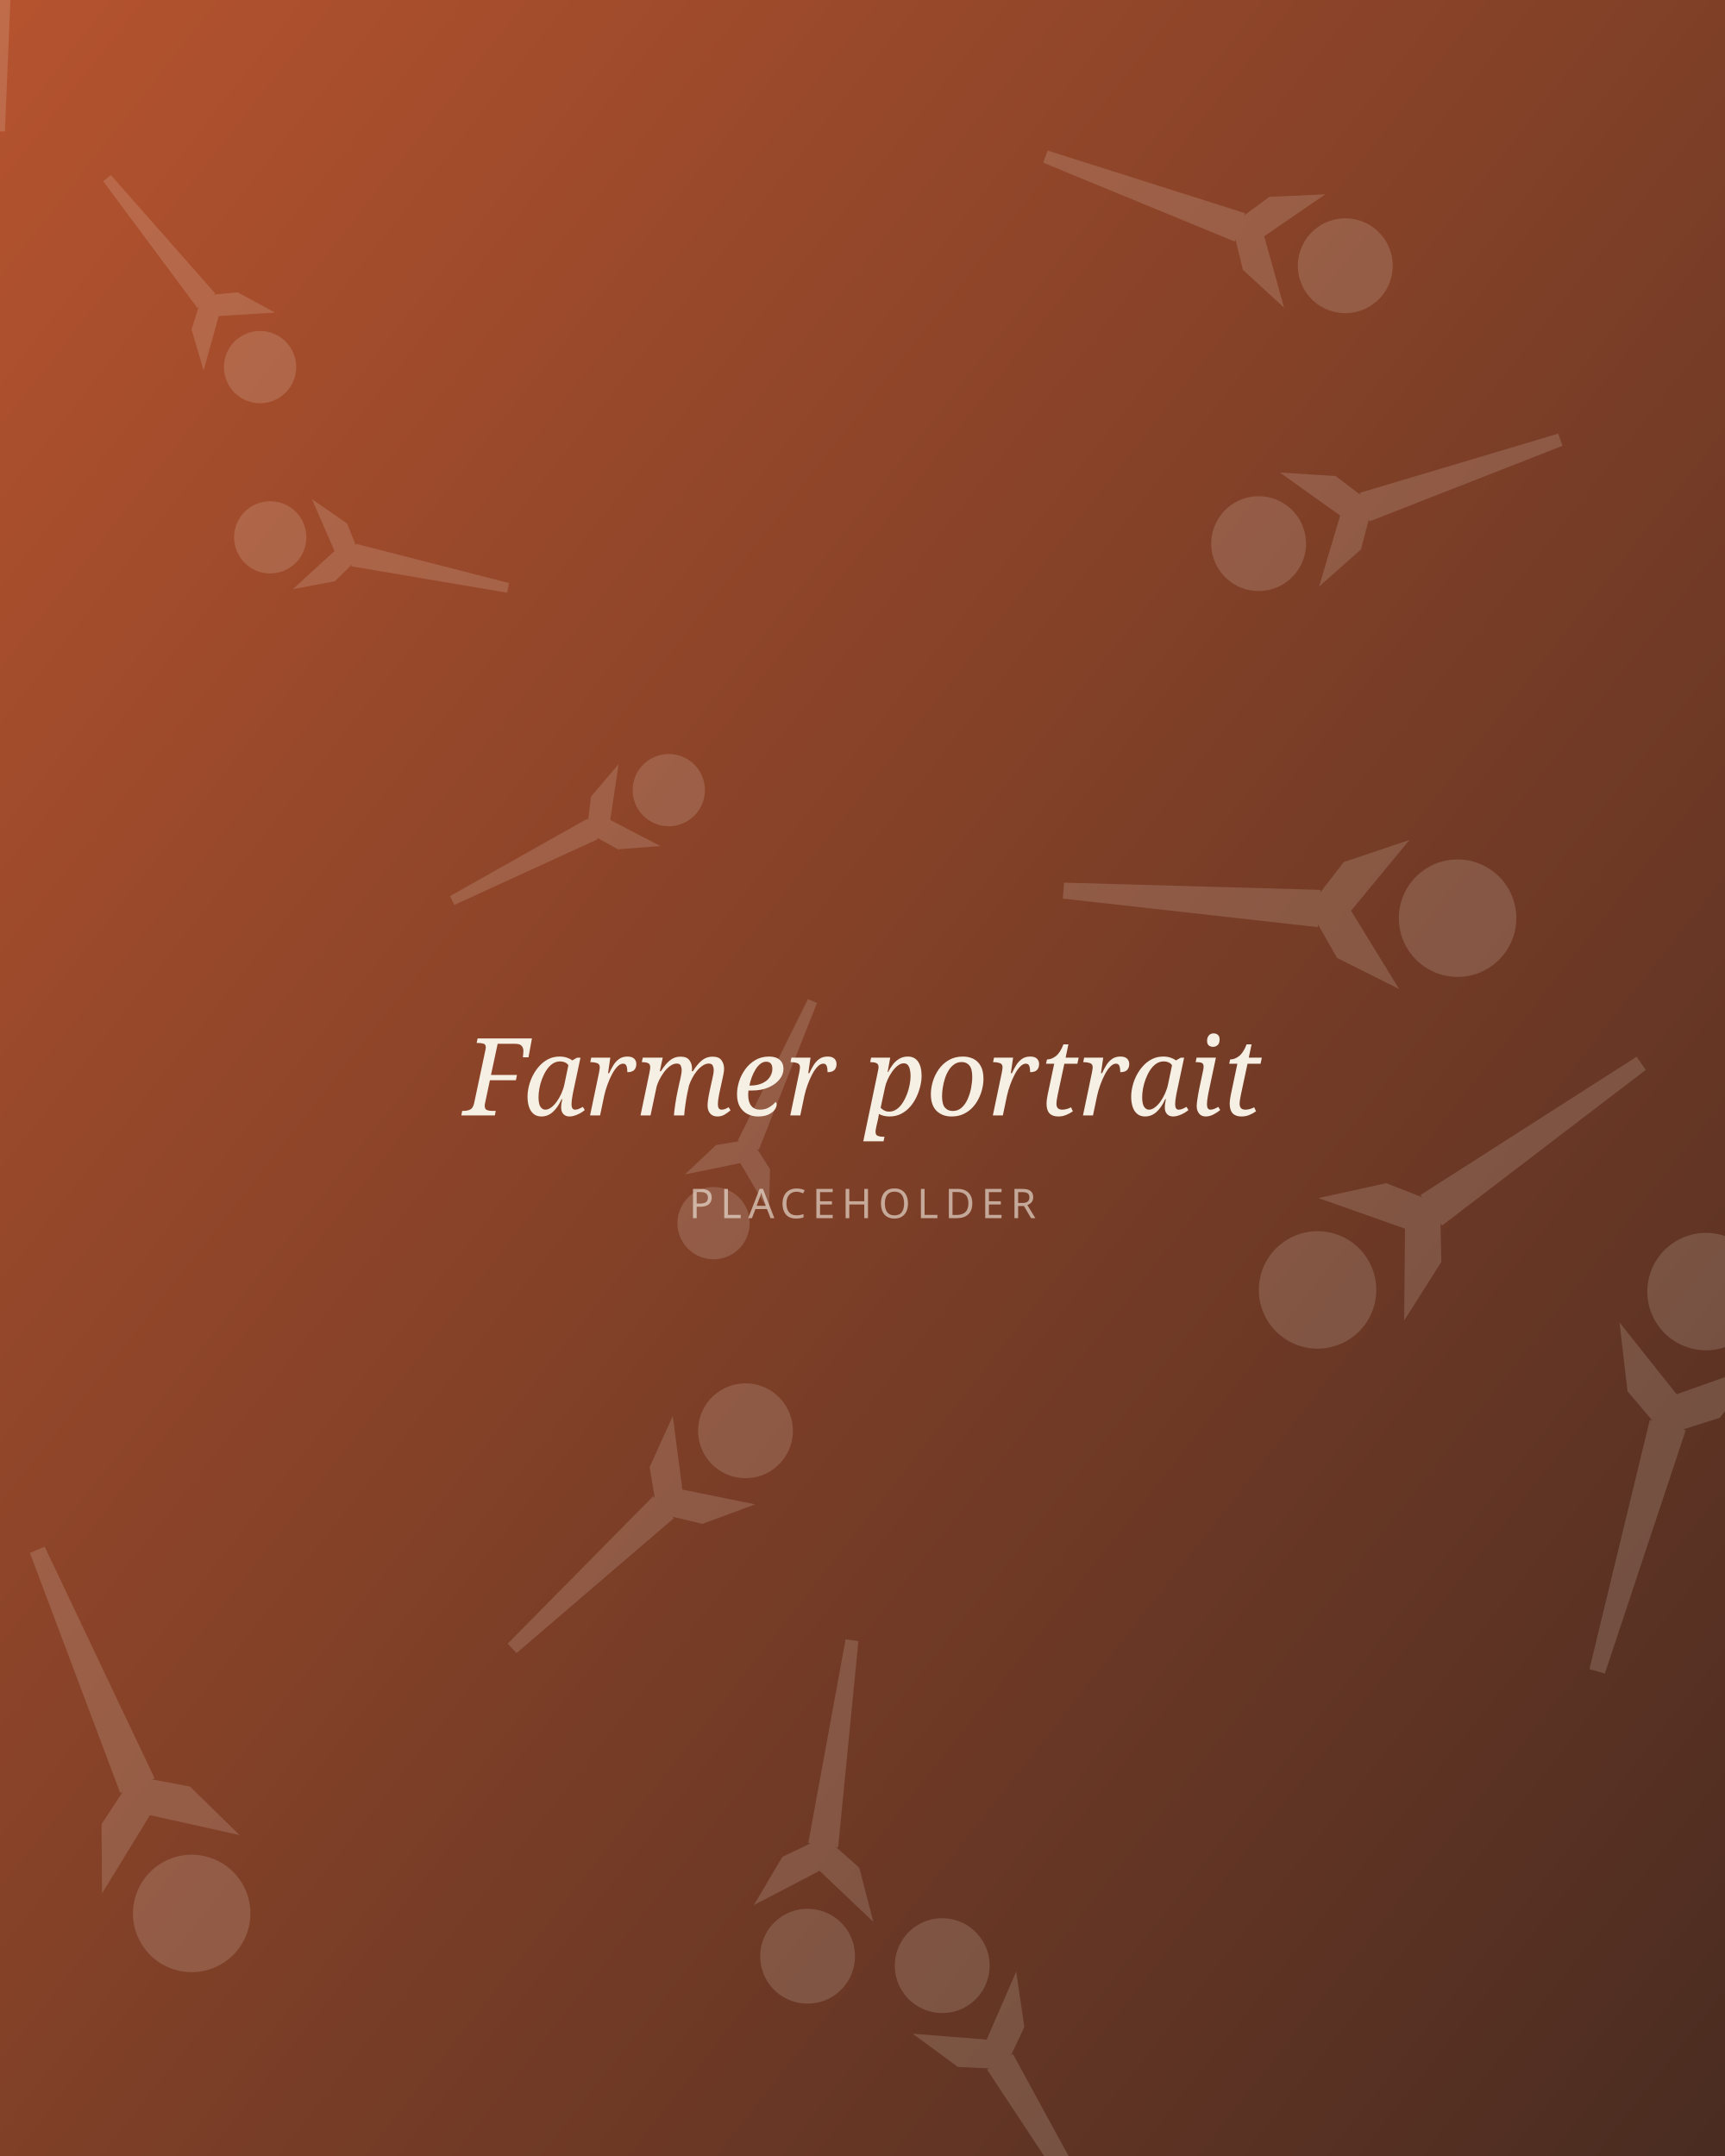
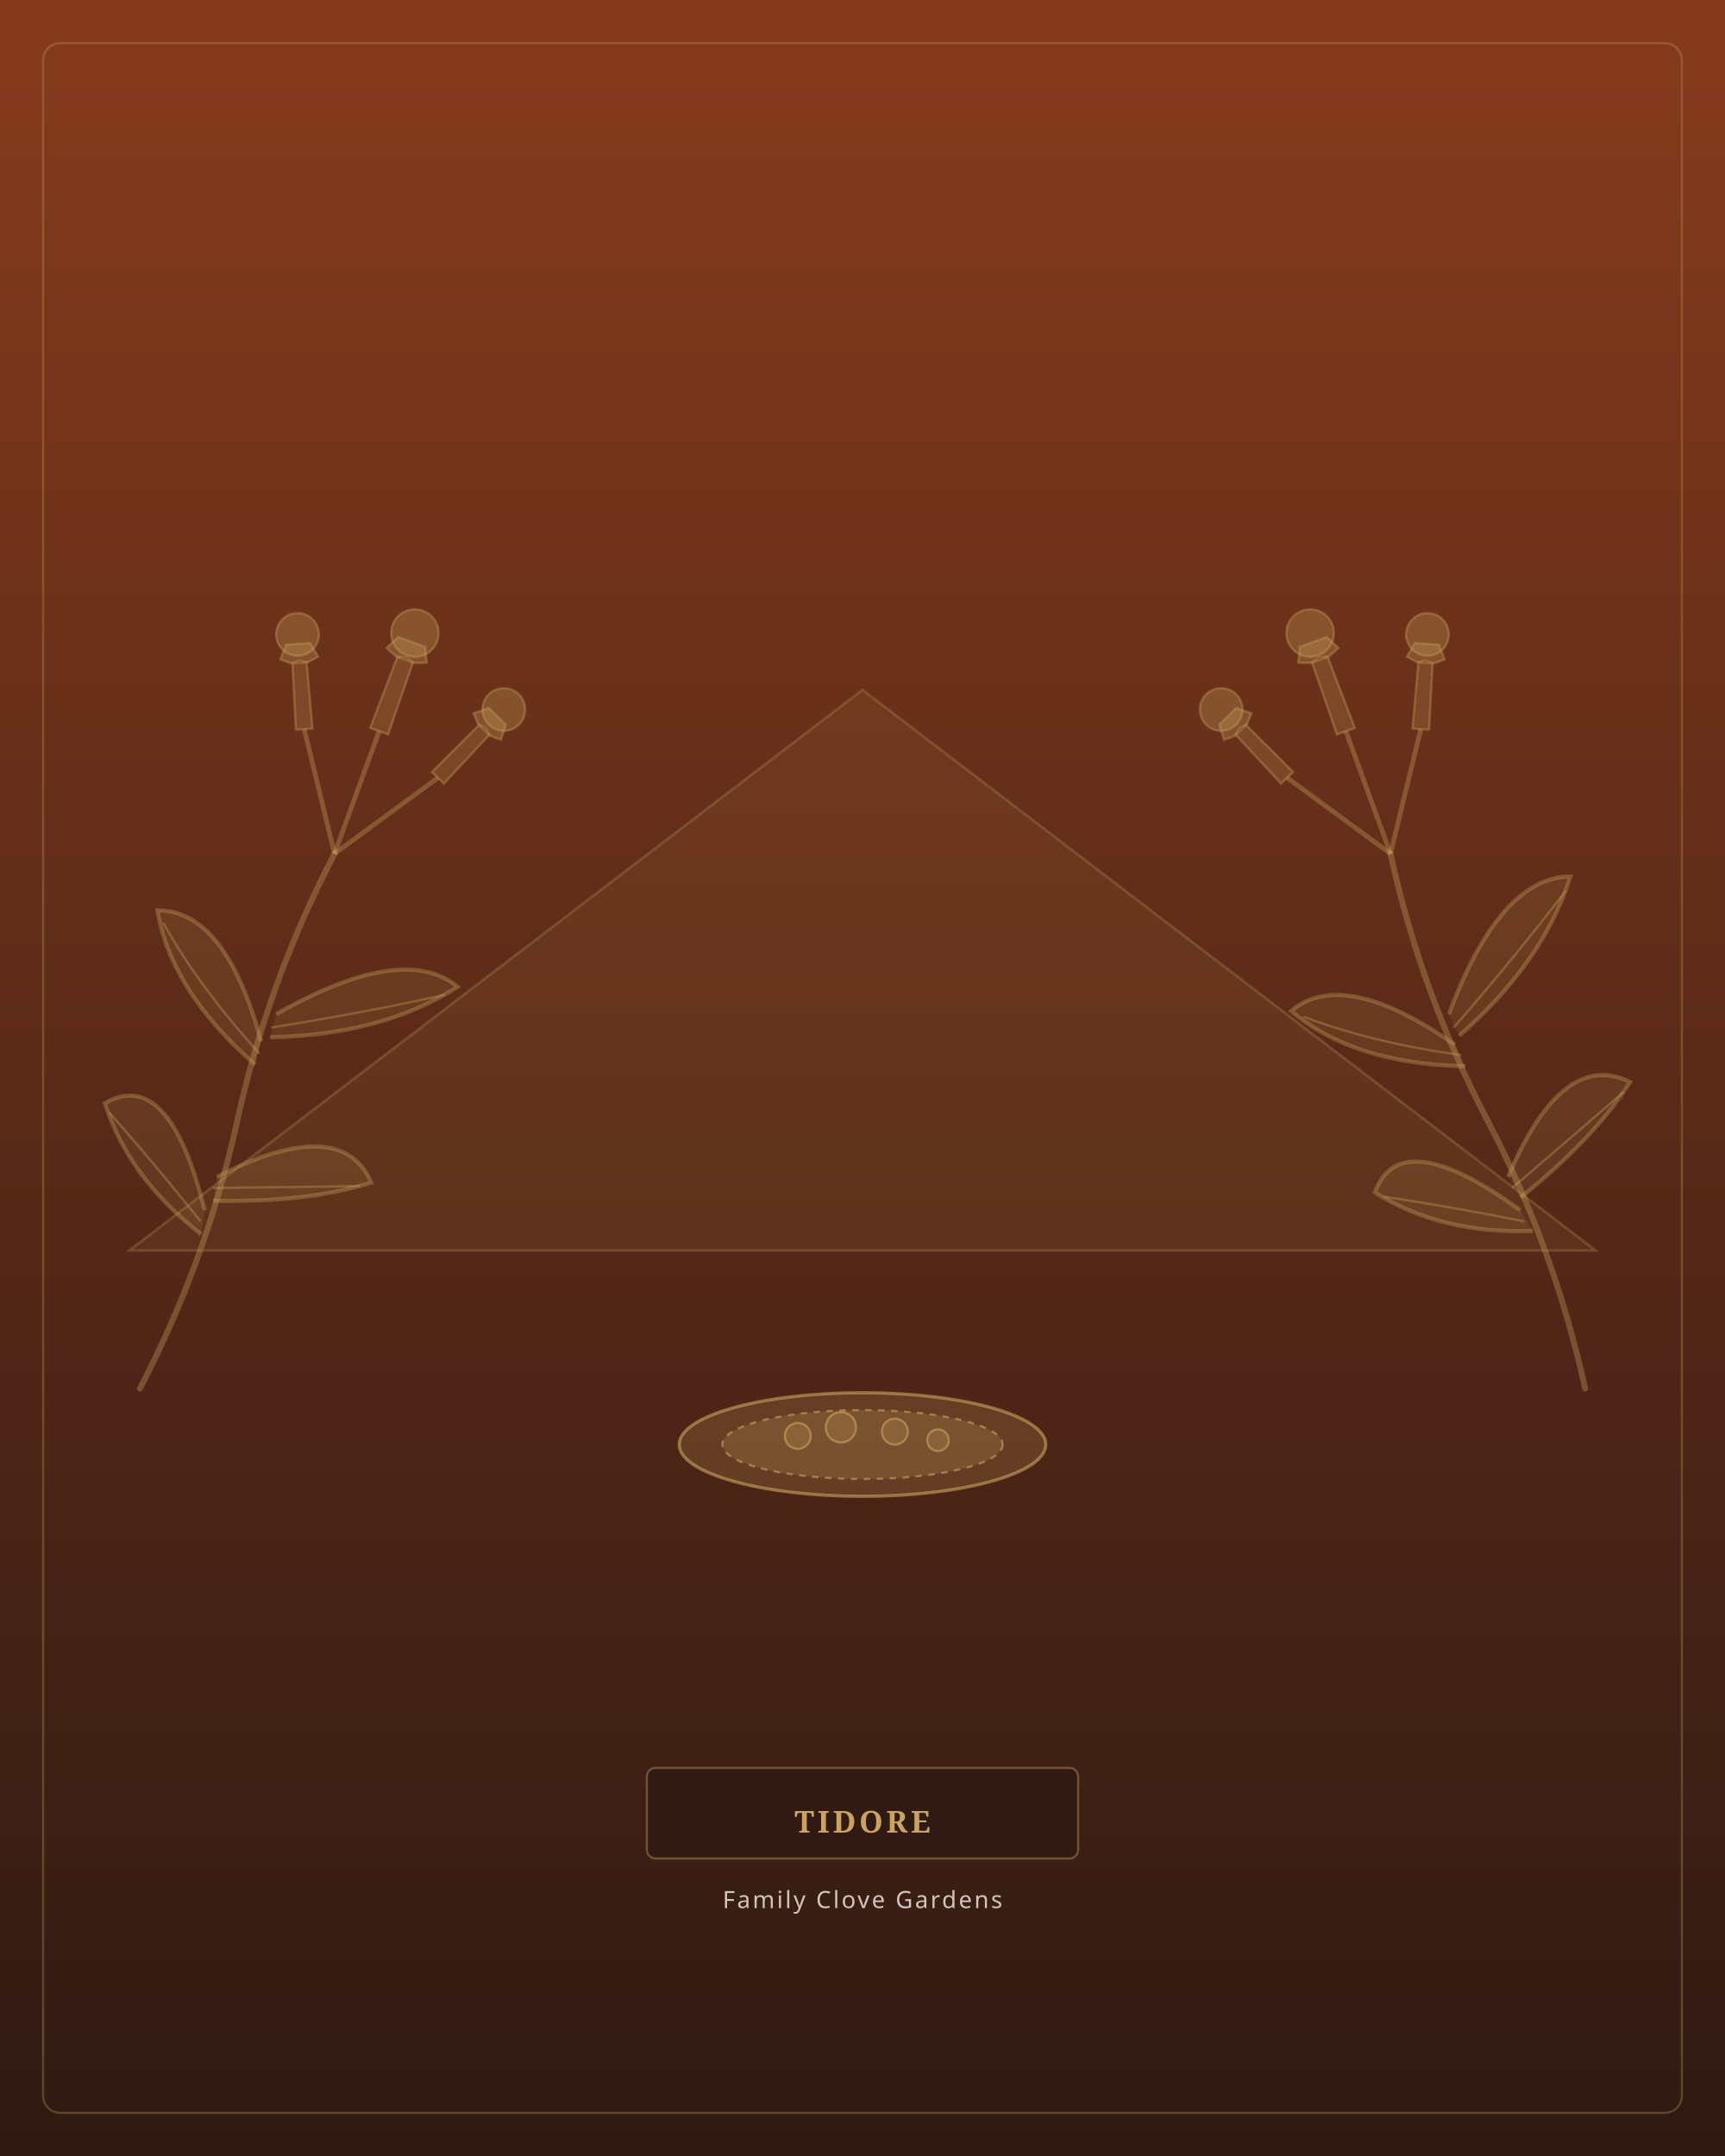
<svg xmlns="http://www.w3.org/2000/svg" width="800" height="1000" viewBox="0 0 800 1000">
  <defs>
-     <linearGradient id="g" x1="0" y1="0" x2="1" y2="1">
-       <stop offset="0" stop-color="#B5532E" />
-       <stop offset="1" stop-color="#4A2C21" />
+     <linearGradient id="fBg" x1="0" y1="0" x2="0" y2="1">
+       <stop offset="0%" stop-color="#873B1D" />
+       <stop offset="100%" stop-color="#2E1A13" />
    </linearGradient>
  </defs>
-   <rect width="800" height="1000" fill="url(#g)" />
-   <g transform="translate(0 0) rotate(0) scale(1.52381)" fill="#F6F0E4" opacity="0.16">
-     <circle cx="0" cy="-34" r="11" />
-     <path d="M-14 -24 L0 -14 L14 -24 L9 -12 L0 -6 L-9 -12 Z" />
-     <path d="M-3.5 -8 L3.5 -8 L1.5 40 L-1.5 40 Z" />
+   <rect width="800" height="1000" fill="url(#fBg)" />
+   <rect x="20" y="20" width="760" height="960" rx="8" fill="none" stroke="#C9A45C" stroke-opacity="0.3" stroke-width="1" />
+   <path d="M 60 580 L 400 320 L 740 580 Z" fill="#C9A45C" fill-opacity="0.08" />
+   <path d="M 60 580 L 400 320 L 740 580 Z" fill="none" stroke="#C9A45C" stroke-opacity="0.25" stroke-width="1.2" />
+   <g transform="translate(110 520) rotate(20) scale(1.1)" stroke="#C9A45C" stroke-opacity="0.35" fill="none">
+     <path d="M 0 120 Q 8 60 0 0 Q -8 -60 0 -120" stroke-width="2.5" stroke-linecap="round" />
+     <path d="M 2 50 Q -35 38 -55 12 Q -35 -12 0 40" stroke-width="1.75" fill="#C9A45C" fill-opacity="0.122" />
+     <path d="M 0 45 Q -28 28 -52 15" stroke-width="1" />
+     <path d="M 2 35 Q 40 22 62 5 Q 40 -18 0 25" stroke-width="1.75" fill="#C9A45C" fill-opacity="0.122" />
+     <path d="M 0 30 Q 32 18 58 8" stroke-width="1" />
+     <path d="M -1 -25 Q -45 -42 -62 -72 Q -35 -82 -2 -35" stroke-width="1.75" fill="#C9A45C" fill-opacity="0.122" />
+     <path d="M -1 -30 Q -35 -48 -58 -68" stroke-width="1" />
+     <path d="M 1 -38 Q 45 -55 68 -85 Q 40 -95 0 -48" stroke-width="1.75" fill="#C9A45C" fill-opacity="0.122" />
+     <path d="M 0 -42 Q 36 -62 64 -80" stroke-width="1" />
+     <path d="M 0 -120 L -30 -165" stroke-width="2" />
+     <path d="M 0 -120 L 0 -175" stroke-width="2" />
+     <path d="M 0 -120 L 30 -165" stroke-width="2" />
+     <g transform="translate(-30, -165) rotate(-24)">
+       <path d="M -3.5 0 L 3.5 0 L 3 -28 L -3 -28 Z" fill="#C9A45C" fill-opacity="0.21" stroke-width="1" />
+       <path d="M -8 -30 L -3.5 -28 L 0 -29 L 3.5 -28 L 8 -30 L 5 -36 L -5 -36 Z" fill="#C9A45C" fill-opacity="0.28" />
+       <circle cx="0" cy="-40" r="9" fill="#C9A45C" fill-opacity="0.297" stroke-width="1" />
+     </g>
+     <g transform="translate(0, -175)">
+       <path d="M -4 0 L 4 0 L 3.5 -32 L -3.5 -32 Z" fill="#C9A45C" fill-opacity="0.21" stroke-width="1" />
+       <path d="M -9 -34 L -4 -32 L 0 -33 L 4 -32 L 9 -34 L 6 -40 L -6 -40 Z" fill="#C9A45C" fill-opacity="0.28" />
+       <circle cx="0" cy="-44" r="10" fill="#C9A45C" fill-opacity="0.297" stroke-width="1" />
+     </g>
+     <g transform="translate(30, -165) rotate(24)">
+       <path d="M -3.5 0 L 3.5 0 L 3 -28 L -3 -28 Z" fill="#C9A45C" fill-opacity="0.21" stroke-width="1" />
+       <path d="M -8 -30 L -3.5 -28 L 0 -29 L 3.5 -28 L 8 -30 L 5 -36 L -5 -36 Z" fill="#C9A45C" fill-opacity="0.28" />
+       <circle cx="0" cy="-40" r="9" fill="#C9A45C" fill-opacity="0.297" stroke-width="1" />
+     </g>
  </g>
-   <g transform="translate(296 710) rotate(47) scale(2)" fill="#F6F0E4" opacity="0.16">
-     <circle cx="0" cy="-34" r="11" />
-     <path d="M-14 -24 L0 -14 L14 -24 L9 -12 L0 -6 L-9 -12 Z" />
-     <path d="M-3.5 -8 L3.5 -8 L1.5 40 L-1.5 40 Z" />
+   <g transform="translate(690 520) rotate(-20) scale(1.1)" stroke="#C9A45C" stroke-opacity="0.35" fill="none">
+     <path d="M 0 120 Q 8 60 0 0 Q -8 -60 0 -120" stroke-width="2.5" stroke-linecap="round" />
+     <path d="M 2 50 Q -35 38 -55 12 Q -35 -12 0 40" stroke-width="1.75" fill="#C9A45C" fill-opacity="0.122" />
+     <path d="M 0 45 Q -28 28 -52 15" stroke-width="1" />
+     <path d="M 2 35 Q 40 22 62 5 Q 40 -18 0 25" stroke-width="1.75" fill="#C9A45C" fill-opacity="0.122" />
+     <path d="M 0 30 Q 32 18 58 8" stroke-width="1" />
+     <path d="M -1 -25 Q -45 -42 -62 -72 Q -35 -82 -2 -35" stroke-width="1.75" fill="#C9A45C" fill-opacity="0.122" />
+     <path d="M -1 -30 Q -35 -48 -58 -68" stroke-width="1" />
+     <path d="M 1 -38 Q 45 -55 68 -85 Q 40 -95 0 -48" stroke-width="1.75" fill="#C9A45C" fill-opacity="0.122" />
+     <path d="M 0 -42 Q 36 -62 64 -80" stroke-width="1" />
+     <path d="M 0 -120 L -30 -165" stroke-width="2" />
+     <path d="M 0 -120 L 0 -175" stroke-width="2" />
+     <path d="M 0 -120 L 30 -165" stroke-width="2" />
+     <g transform="translate(-30, -165) rotate(-24)">
+       <path d="M -3.5 0 L 3.5 0 L 3 -28 L -3 -28 Z" fill="#C9A45C" fill-opacity="0.21" stroke-width="1" />
+       <path d="M -8 -30 L -3.5 -28 L 0 -29 L 3.5 -28 L 8 -30 L 5 -36 L -5 -36 Z" fill="#C9A45C" fill-opacity="0.28" />
+       <circle cx="0" cy="-40" r="9" fill="#C9A45C" fill-opacity="0.297" stroke-width="1" />
+     </g>
+     <g transform="translate(0, -175)">
+       <path d="M -4 0 L 4 0 L 3.5 -32 L -3.5 -32 Z" fill="#C9A45C" fill-opacity="0.21" stroke-width="1" />
+       <path d="M -9 -34 L -4 -32 L 0 -33 L 4 -32 L 9 -34 L 6 -40 L -6 -40 Z" fill="#C9A45C" fill-opacity="0.28" />
+       <circle cx="0" cy="-44" r="10" fill="#C9A45C" fill-opacity="0.297" stroke-width="1" />
+     </g>
+     <g transform="translate(30, -165) rotate(24)">
+       <path d="M -3.5 0 L 3.5 0 L 3 -28 L -3 -28 Z" fill="#C9A45C" fill-opacity="0.21" stroke-width="1" />
+       <path d="M -8 -30 L -3.5 -28 L 0 -29 L 3.5 -28 L 8 -30 L 5 -36 L -5 -36 Z" fill="#C9A45C" fill-opacity="0.28" />
+       <circle cx="0" cy="-40" r="9" fill="#C9A45C" fill-opacity="0.297" stroke-width="1" />
+     </g>
  </g>
-   <g transform="translate(592 420) rotate(94) scale(2.47619)" fill="#F6F0E4" opacity="0.16">
-     <circle cx="0" cy="-34" r="11" />
-     <path d="M-14 -24 L0 -14 L14 -24 L9 -12 L0 -6 L-9 -12 Z" />
-     <path d="M-3.5 -8 L3.5 -8 L1.5 40 L-1.5 40 Z" />
+   <g transform="translate(400, 620)" stroke="#C9A45C" stroke-opacity="0.6" fill="#C9A45C" fill-opacity="0.2">
+     <ellipse cx="0" cy="50" rx="85" ry="24" stroke-width="1.5" />
+     <ellipse cx="0" cy="50" rx="65" ry="16" stroke-width="1" stroke-dasharray="3,3" />
+     <circle cx="-30" cy="46" r="6" />
+     <circle cx="-10" cy="42" r="7" />
+     <circle cx="15" cy="44" r="6" />
+     <circle cx="35" cy="48" r="5" />
  </g>
-   <g transform="translate(88 130) rotate(141) scale(1.52381)" fill="#F6F0E4" opacity="0.16">
-     <circle cx="0" cy="-34" r="11" />
-     <path d="M-14 -24 L0 -14 L14 -24 L9 -12 L0 -6 L-9 -12 Z" />
-     <path d="M-3.5 -8 L3.5 -8 L1.5 40 L-1.5 40 Z" />
-   </g>
-   <g transform="translate(384 840) rotate(188) scale(2)" fill="#F6F0E4" opacity="0.16">
-     <circle cx="0" cy="-34" r="11" />
-     <path d="M-14 -24 L0 -14 L14 -24 L9 -12 L0 -6 L-9 -12 Z" />
-     <path d="M-3.5 -8 L3.5 -8 L1.5 40 L-1.5 40 Z" />
-   </g>
-   <g transform="translate(680 550) rotate(235) scale(2.47619)" fill="#F6F0E4" opacity="0.16">
-     <circle cx="0" cy="-34" r="11" />
-     <path d="M-14 -24 L0 -14 L14 -24 L9 -12 L0 -6 L-9 -12 Z" />
-     <path d="M-3.5 -8 L3.5 -8 L1.5 40 L-1.5 40 Z" />
-   </g>
-   <g transform="translate(176 260) rotate(282) scale(1.52381)" fill="#F6F0E4" opacity="0.16">
-     <circle cx="0" cy="-34" r="11" />
-     <path d="M-14 -24 L0 -14 L14 -24 L9 -12 L0 -6 L-9 -12 Z" />
-     <path d="M-3.5 -8 L3.5 -8 L1.5 40 L-1.5 40 Z" />
-   </g>
-   <g transform="translate(472 970) rotate(329) scale(2)" fill="#F6F0E4" opacity="0.16">
-     <circle cx="0" cy="-34" r="11" />
-     <path d="M-14 -24 L0 -14 L14 -24 L9 -12 L0 -6 L-9 -12 Z" />
-     <path d="M-3.5 -8 L3.5 -8 L1.5 40 L-1.5 40 Z" />
-   </g>
-   <g transform="translate(768 680) rotate(16) scale(2.47619)" fill="#F6F0E4" opacity="0.16">
-     <circle cx="0" cy="-34" r="11" />
-     <path d="M-14 -24 L0 -14 L14 -24 L9 -12 L0 -6 L-9 -12 Z" />
-     <path d="M-3.5 -8 L3.5 -8 L1.5 40 L-1.5 40 Z" />
-   </g>
-   <g transform="translate(264 390) rotate(63) scale(1.52381)" fill="#F6F0E4" opacity="0.16">
-     <circle cx="0" cy="-34" r="11" />
-     <path d="M-14 -24 L0 -14 L14 -24 L9 -12 L0 -6 L-9 -12 Z" />
-     <path d="M-3.5 -8 L3.5 -8 L1.5 40 L-1.5 40 Z" />
-   </g>
-   <g transform="translate(560 100) rotate(110) scale(2)" fill="#F6F0E4" opacity="0.16">
-     <circle cx="0" cy="-34" r="11" />
-     <path d="M-14 -24 L0 -14 L14 -24 L9 -12 L0 -6 L-9 -12 Z" />
-     <path d="M-3.5 -8 L3.5 -8 L1.5 40 L-1.5 40 Z" />
-   </g>
-   <g transform="translate(56 810) rotate(157) scale(2.47619)" fill="#F6F0E4" opacity="0.16">
-     <circle cx="0" cy="-34" r="11" />
-     <path d="M-14 -24 L0 -14 L14 -24 L9 -12 L0 -6 L-9 -12 Z" />
-     <path d="M-3.5 -8 L3.5 -8 L1.5 40 L-1.5 40 Z" />
-   </g>
-   <g transform="translate(352 520) rotate(204) scale(1.52381)" fill="#F6F0E4" opacity="0.16">
-     <circle cx="0" cy="-34" r="11" />
-     <path d="M-14 -24 L0 -14 L14 -24 L9 -12 L0 -6 L-9 -12 Z" />
-     <path d="M-3.5 -8 L3.5 -8 L1.5 40 L-1.5 40 Z" />
-   </g>
-   <g transform="translate(648 230) rotate(251) scale(2)" fill="#F6F0E4" opacity="0.16">
-     <circle cx="0" cy="-34" r="11" />
-     <path d="M-14 -24 L0 -14 L14 -24 L9 -12 L0 -6 L-9 -12 Z" />
-     <path d="M-3.5 -8 L3.5 -8 L1.5 40 L-1.5 40 Z" />
-   </g>
-   <text x="50%" y="50%" text-anchor="middle" dominant-baseline="middle" fill="#F6F0E4" font-family="Georgia, serif" font-size="50" font-style="italic">Farmer portrait</text>
-   <text x="50%" y="565" text-anchor="middle" fill="#F6F0E4" fill-opacity="0.6" font-family="system-ui, sans-serif" font-size="19" letter-spacing="3">PLACEHOLDER</text>
+   <rect x="300" y="820" width="200" height="42" rx="4" fill="#2E1A13" fill-opacity="0.8" stroke="#C9A45C" stroke-opacity="0.4" stroke-width="1" />
+   <text x="400" y="850" text-anchor="middle" fill="#C9A45C" font-family="Georgia, serif" font-size="14" font-weight="600" letter-spacing="1.5">TIDORE</text>
+   <text x="400" y="885" text-anchor="middle" fill="#F6F0E4" fill-opacity="0.8" font-family="sans-serif" font-size="11" letter-spacing="1">Family Clove Gardens</text>
</svg>
